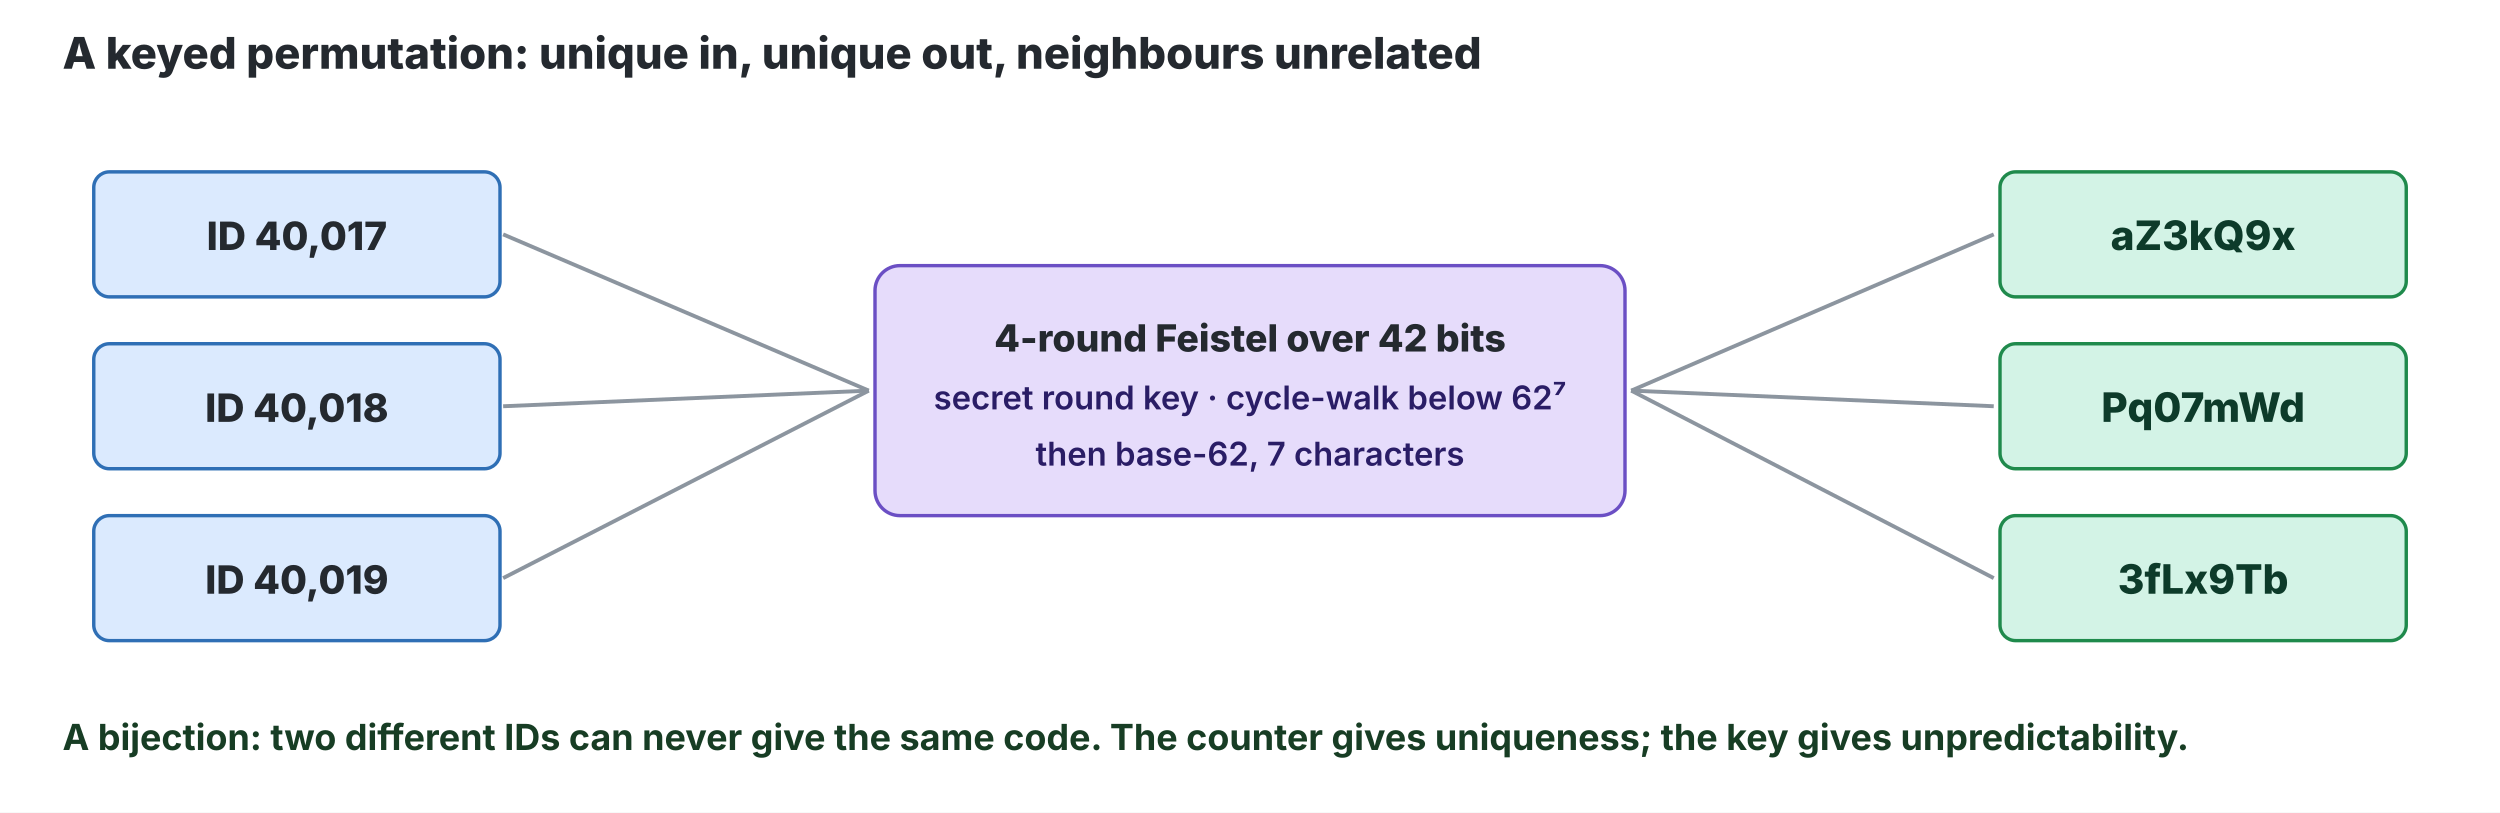
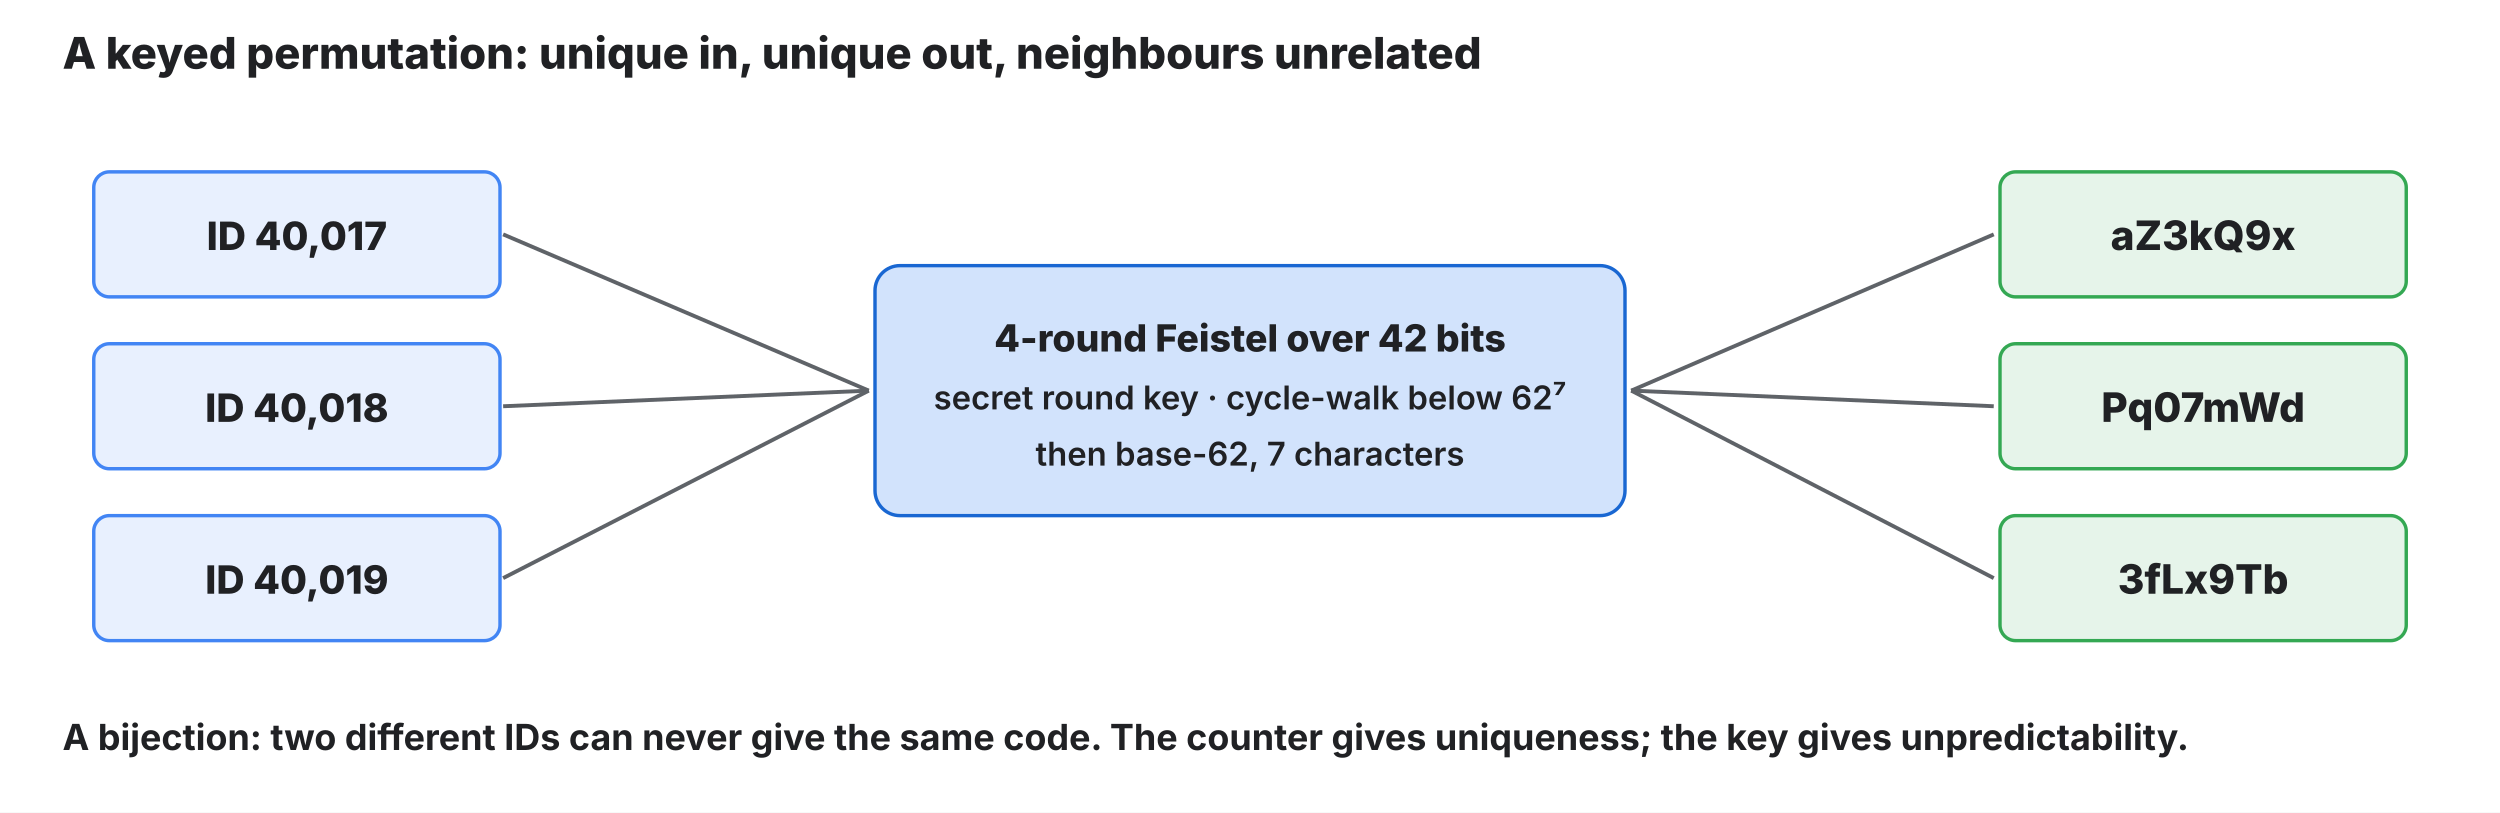
<svg xmlns="http://www.w3.org/2000/svg" viewBox="0 0 1600 520" width="1600" height="520">
  <rect width="1600" height="520" fill="#ffffff" />
-   <text x="40" y="44" text-anchor="start" font-family="Inter, Helvetica, Arial, sans-serif" font-size="28" font-weight="800" fill="#24292f">A keyed permutation: unique in, unique out, neighbours unrelated</text>
-   <rect x="60.0" y="110.0" width="260.0" height="80.0" rx="10" fill="#dbeafe" stroke="#2f6fb5" stroke-width="2.2" />
-   <text x="190" y="160" text-anchor="middle" font-family="Inter, Helvetica, Arial, sans-serif" font-size="25" font-weight="800" fill="#24292f">ID 40,017</text>
-   <line x1="322.0" y1="150.0" x2="556.0" y2="250.0" stroke="#8c959f" stroke-width="2.5" />
-   <line x1="1044.0" y1="250.0" x2="1276.0" y2="150.0" stroke="#8c959f" stroke-width="2.5" />
-   <rect x="1280.0" y="110.0" width="260.0" height="80.0" rx="10" fill="#d3f3e6" stroke="#1f8a4c" stroke-width="2.2" />
-   <text x="1410" y="160" text-anchor="middle" font-family="Inter, Helvetica, Arial, sans-serif" font-size="26" font-weight="800" fill="#0d3b2a">aZ3kQ9x</text>
-   <rect x="60.0" y="220.0" width="260.0" height="80.0" rx="10" fill="#dbeafe" stroke="#2f6fb5" stroke-width="2.2" />
-   <text x="190" y="270" text-anchor="middle" font-family="Inter, Helvetica, Arial, sans-serif" font-size="25" font-weight="800" fill="#24292f">ID 40,018</text>
-   <line x1="322.0" y1="260.0" x2="556.0" y2="250.0" stroke="#8c959f" stroke-width="2.5" />
-   <line x1="1044.0" y1="250.0" x2="1276.0" y2="260.0" stroke="#8c959f" stroke-width="2.5" />
-   <rect x="1280.0" y="220.0" width="260.0" height="80.0" rx="10" fill="#d3f3e6" stroke="#1f8a4c" stroke-width="2.2" />
-   <text x="1410" y="270" text-anchor="middle" font-family="Inter, Helvetica, Arial, sans-serif" font-size="26" font-weight="800" fill="#0d3b2a">Pq07mWd</text>
-   <rect x="60.0" y="330.0" width="260.0" height="80.0" rx="10" fill="#dbeafe" stroke="#2f6fb5" stroke-width="2.2" />
-   <text x="190" y="380" text-anchor="middle" font-family="Inter, Helvetica, Arial, sans-serif" font-size="25" font-weight="800" fill="#24292f">ID 40,019</text>
-   <line x1="322.0" y1="370.0" x2="556.0" y2="250.0" stroke="#8c959f" stroke-width="2.5" />
-   <line x1="1044.0" y1="250.0" x2="1276.0" y2="370.0" stroke="#8c959f" stroke-width="2.5" />
-   <rect x="1280.0" y="330.0" width="260.0" height="80.0" rx="10" fill="#d3f3e6" stroke="#1f8a4c" stroke-width="2.2" />
-   <text x="1410" y="380" text-anchor="middle" font-family="Inter, Helvetica, Arial, sans-serif" font-size="26" font-weight="800" fill="#0d3b2a">3fLx9Tb</text>
-   <rect x="560.0" y="170.0" width="480.0" height="160.0" rx="16" fill="#e6dcfb" stroke="#6b4fc4" stroke-width="2.2" />
-   <text x="800" y="225" text-anchor="middle" font-family="Inter, Helvetica, Arial, sans-serif" font-size="24" font-weight="800" fill="#24292f">4-round Feistel over 42 bits</text>
-   <text x="800" y="262" text-anchor="middle" font-family="Inter, Helvetica, Arial, sans-serif" font-size="21" font-weight="600" fill="#2a1d66">secret round key · cycle-walk below 62⁷</text>
-   <text x="800" y="298" text-anchor="middle" font-family="Inter, Helvetica, Arial, sans-serif" font-size="21" font-weight="600" fill="#2a1d66">then base-62, 7 characters</text>
-   <text x="40" y="480" text-anchor="start" font-family="Inter, Helvetica, Arial, sans-serif" font-size="23" font-weight="700" fill="#173d24">A bijection: two different IDs can never give the same code. The counter gives uniqueness; the key gives unpredictability.</text>
+   <text x="40" y="44" text-anchor="start" font-family="Inter, Roboto, sans-serif" font-size="28" font-weight="800" fill="#202124">A keyed permutation: unique in, unique out, neighbours unrelated</text>
+   <rect x="60.0" y="110.0" width="260.0" height="80.0" rx="10" fill="#e8f0fe" stroke="#4285f4" stroke-width="2.2" />
+   <text x="190" y="160" text-anchor="middle" font-family="Inter, Roboto, sans-serif" font-size="25" font-weight="800" fill="#202124">ID 40,017</text>
+   <line x1="322.0" y1="150.0" x2="556.0" y2="250.0" stroke="#5f6368" stroke-width="2.5" />
+   <line x1="1044.0" y1="250.0" x2="1276.0" y2="150.0" stroke="#5f6368" stroke-width="2.5" />
+   <rect x="1280.0" y="110.0" width="260.0" height="80.0" rx="10" fill="#e6f4ea" stroke="#34a853" stroke-width="2.2" />
+   <text x="1410" y="160" text-anchor="middle" font-family="Inter, Roboto, sans-serif" font-size="26" font-weight="800" fill="#202124">aZ3kQ9x</text>
+   <rect x="60.0" y="220.0" width="260.0" height="80.0" rx="10" fill="#e8f0fe" stroke="#4285f4" stroke-width="2.2" />
+   <text x="190" y="270" text-anchor="middle" font-family="Inter, Roboto, sans-serif" font-size="25" font-weight="800" fill="#202124">ID 40,018</text>
+   <line x1="322.0" y1="260.0" x2="556.0" y2="250.0" stroke="#5f6368" stroke-width="2.5" />
+   <line x1="1044.0" y1="250.0" x2="1276.0" y2="260.0" stroke="#5f6368" stroke-width="2.5" />
+   <rect x="1280.0" y="220.0" width="260.0" height="80.0" rx="10" fill="#e6f4ea" stroke="#34a853" stroke-width="2.2" />
+   <text x="1410" y="270" text-anchor="middle" font-family="Inter, Roboto, sans-serif" font-size="26" font-weight="800" fill="#202124">Pq07mWd</text>
+   <rect x="60.0" y="330.0" width="260.0" height="80.0" rx="10" fill="#e8f0fe" stroke="#4285f4" stroke-width="2.2" />
+   <text x="190" y="380" text-anchor="middle" font-family="Inter, Roboto, sans-serif" font-size="25" font-weight="800" fill="#202124">ID 40,019</text>
+   <line x1="322.0" y1="370.0" x2="556.0" y2="250.0" stroke="#5f6368" stroke-width="2.5" />
+   <line x1="1044.0" y1="250.0" x2="1276.0" y2="370.0" stroke="#5f6368" stroke-width="2.5" />
+   <rect x="1280.0" y="330.0" width="260.0" height="80.0" rx="10" fill="#e6f4ea" stroke="#34a853" stroke-width="2.2" />
+   <text x="1410" y="380" text-anchor="middle" font-family="Inter, Roboto, sans-serif" font-size="26" font-weight="800" fill="#202124">3fLx9Tb</text>
+   <rect x="560.0" y="170.0" width="480.0" height="160.0" rx="16" fill="#d2e3fc" stroke="#1967d2" stroke-width="2.2" />
+   <text x="800" y="225" text-anchor="middle" font-family="Inter, Roboto, sans-serif" font-size="24" font-weight="800" fill="#202124">4-round Feistel over 42 bits</text>
+   <text x="800" y="262" text-anchor="middle" font-family="Inter, Roboto, sans-serif" font-size="21" font-weight="600" fill="#202124">secret round key · cycle-walk below 62⁷</text>
+   <text x="800" y="298" text-anchor="middle" font-family="Inter, Roboto, sans-serif" font-size="21" font-weight="600" fill="#202124">then base-62, 7 characters</text>
+   <text x="40" y="480" text-anchor="start" font-family="Inter, Roboto, sans-serif" font-size="23" font-weight="700" fill="#202124">A bijection: two different IDs can never give the same code. The counter gives uniqueness; the key gives unpredictability.</text>
</svg>
